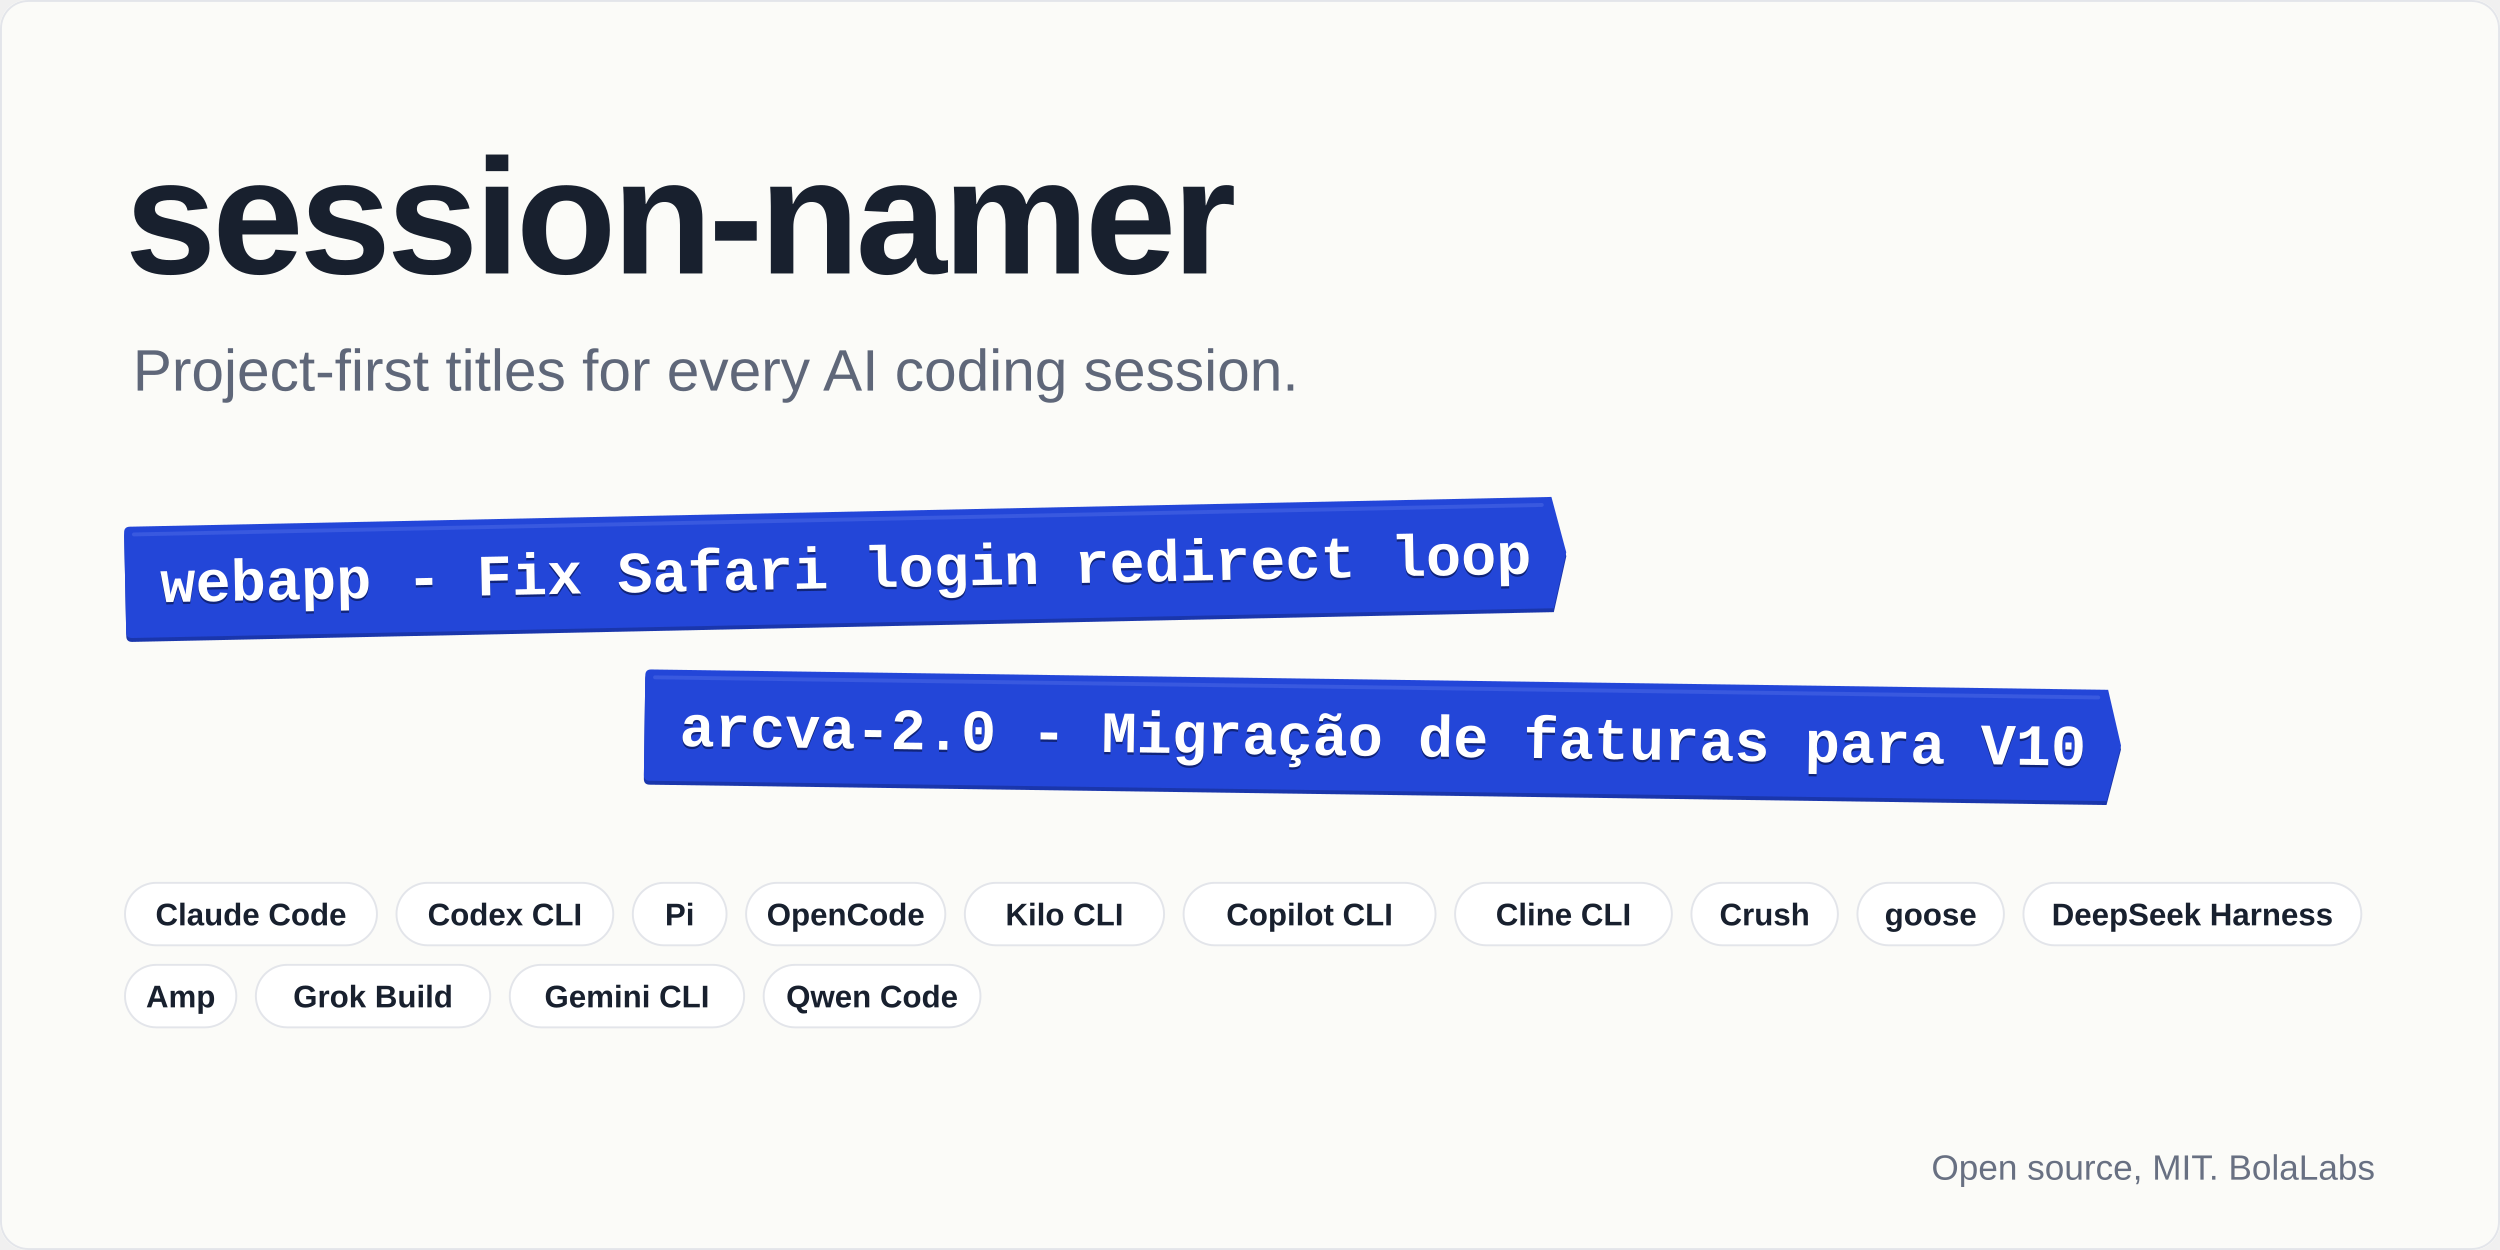
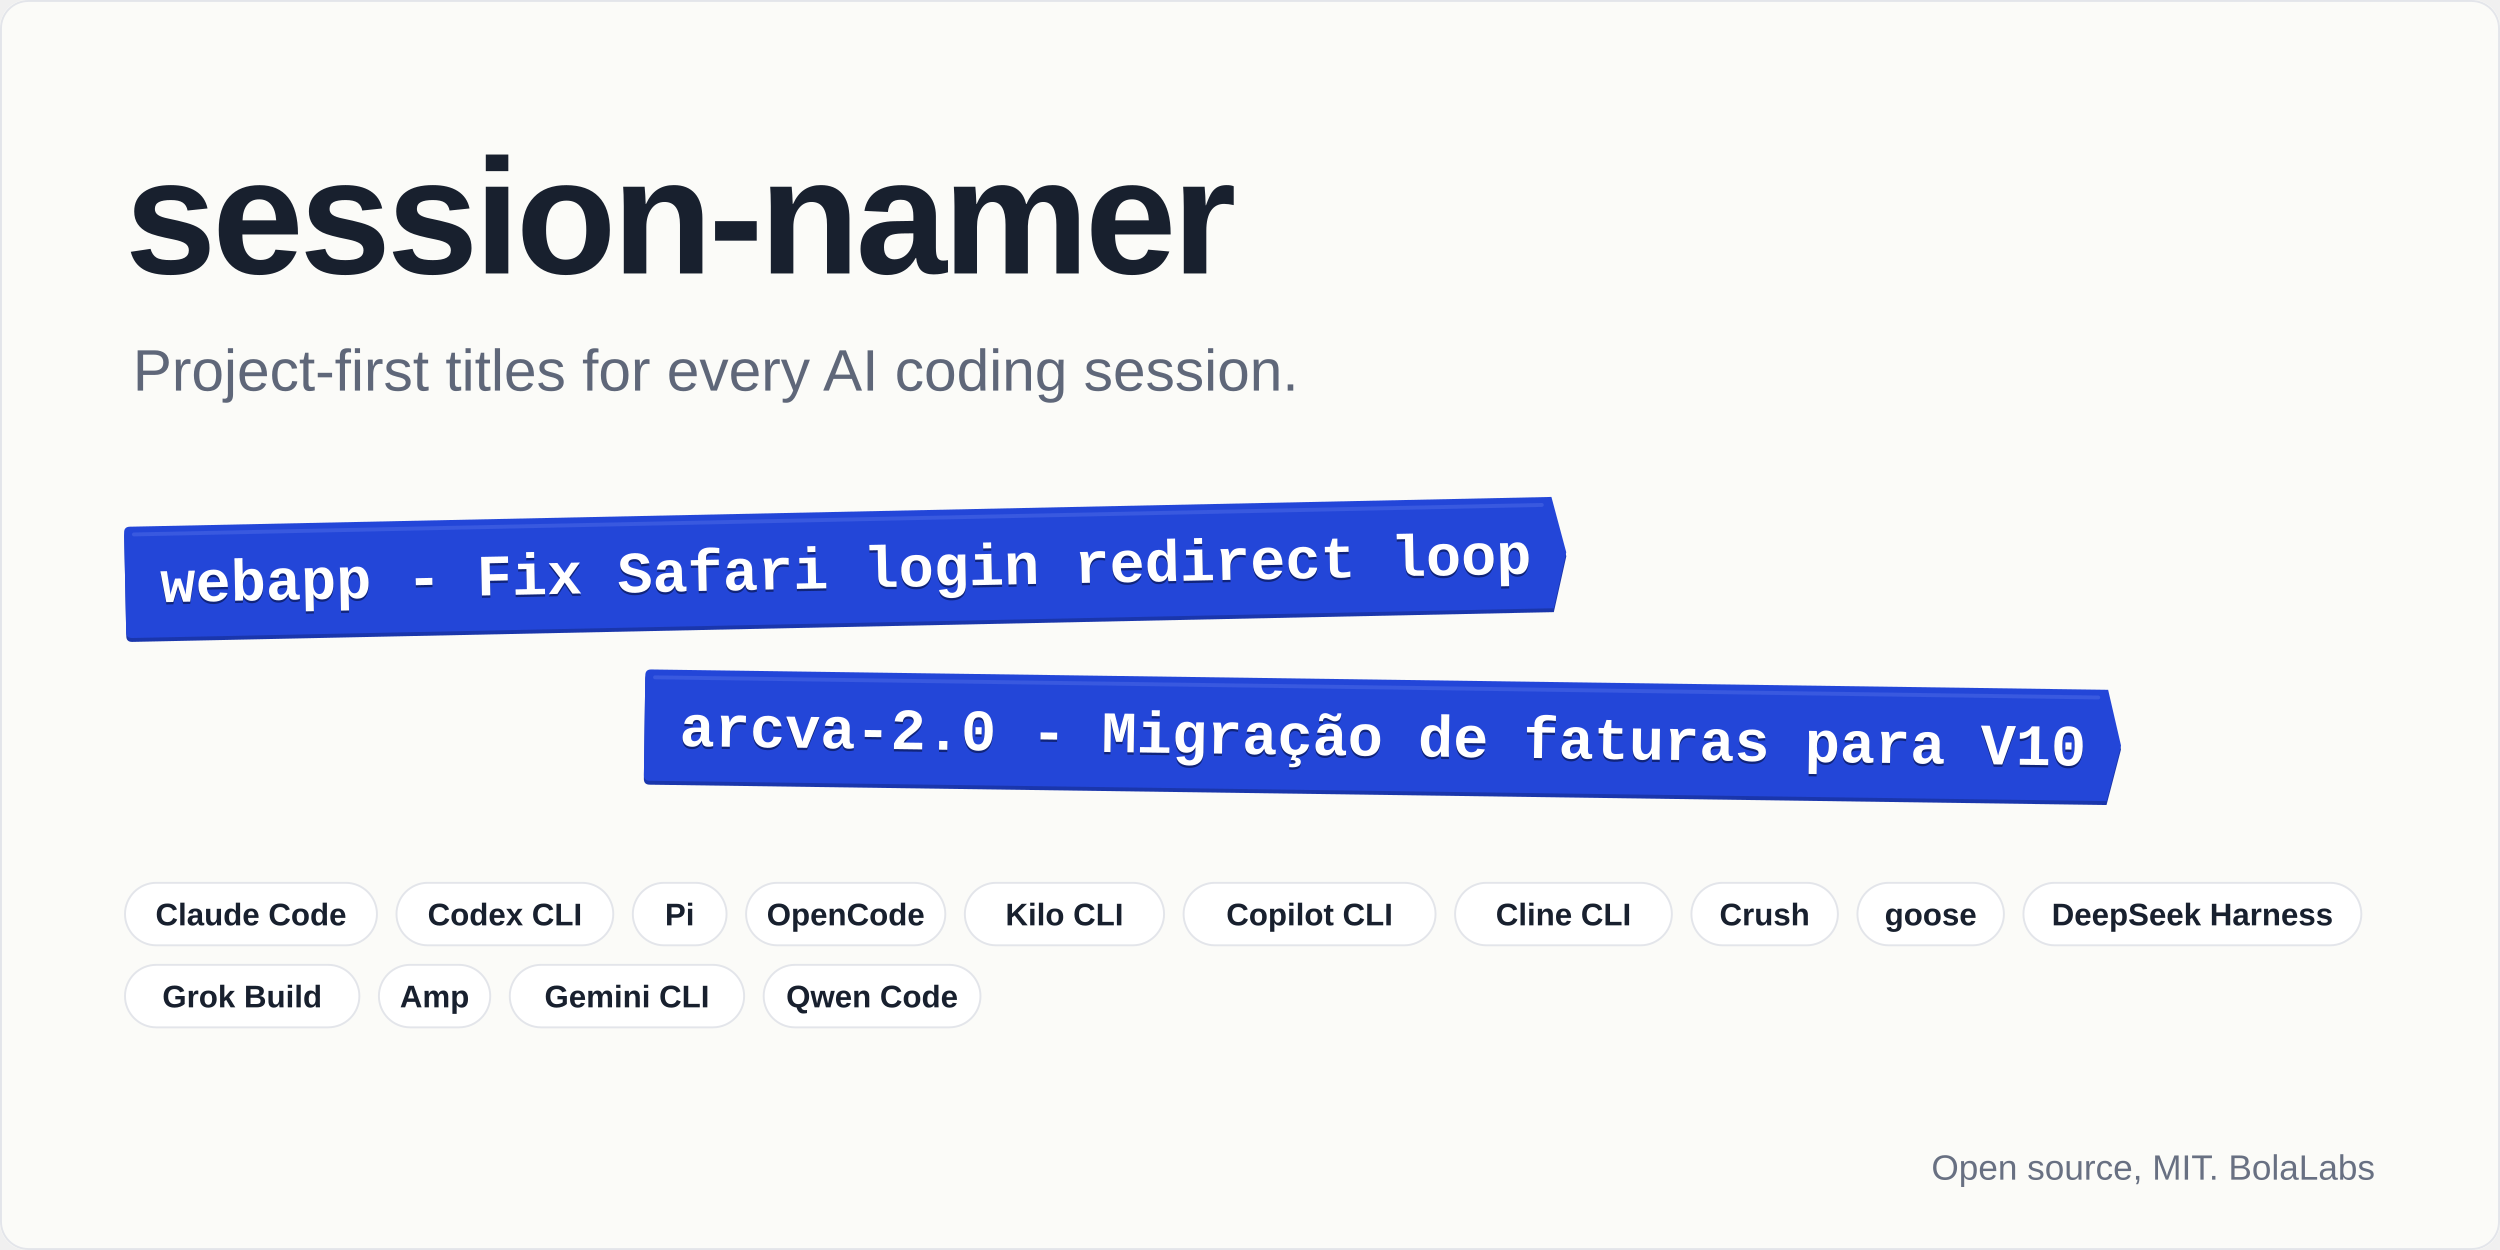
<svg xmlns="http://www.w3.org/2000/svg" width="1280" height="640" viewBox="0 0 1280 640" role="img" aria-label="session-namer social card">
  <rect width="1280" height="640" rx="14" fill="#FBFBF8" />
  <rect x="0.5" y="0.5" width="1279" height="639" rx="14" fill="none" stroke="#E3E5EA" />
  <text x="64" y="140" font-family="-apple-system, BlinkMacSystemFont, 'Segoe UI', 'Helvetica Neue', Arial, sans-serif" font-size="84" font-weight="800" letter-spacing="-2" fill="#18202E">session-namer</text>
  <text x="68" y="200" font-family="-apple-system, BlinkMacSystemFont, 'Segoe UI', 'Helvetica Neue', Arial, sans-serif" font-size="30" fill="#5F6779">Project-first titles for every AI coding session.</text>
  <g transform="rotate(-1.2 433 290.5)">
    <path d="M64,265 Q64,262 67,262 L795,262 L802,290.5 L795,319 L67,319 Q64,319 64,316 Z" fill="#1A36AC" transform="translate(0 2)" />
    <path d="M64,265 Q64,262 67,262 L795,262 L802,290.5 L795,319 L67,319 Q64,319 64,316 Z" fill="#2346D8" />
    <rect x="68" y="265" width="723" height="2" rx="1" fill="#4A68E6" opacity="0.55" />
    <text x="82" y="302.2" font-family="ui-monospace, SFMono-Regular, 'SF Mono', Menlo, Consolas, 'Liberation Mono', monospace" font-size="30" font-weight="700" fill="#10247A" textLength="702" lengthAdjust="spacingAndGlyphs">webapp - Fix Safari login redirect loop</text>
    <text x="82" y="301" font-family="ui-monospace, SFMono-Regular, 'SF Mono', Menlo, Consolas, 'Liberation Mono', monospace" font-size="30" font-weight="700" fill="#FFFFFF" textLength="702" lengthAdjust="spacingAndGlyphs">webapp - Fix Safari login redirect loop</text>
  </g>
  <g transform="rotate(0.8 708 376.5)">
    <path d="M330,351 Q330,348 333,348 L1079,348 L1086,376.5 L1079,405 L333,405 Q330,405 330,402 Z" fill="#1A36AC" transform="translate(0 2)" />
    <path d="M330,351 Q330,348 333,348 L1079,348 L1086,376.5 L1079,405 L333,405 Q330,405 330,402 Z" fill="#2346D8" />
    <rect x="334" y="351" width="741" height="2" rx="1" fill="#4A68E6" opacity="0.55" />
    <text x="348" y="388.2" font-family="ui-monospace, SFMono-Regular, 'SF Mono', Menlo, Consolas, 'Liberation Mono', monospace" font-size="30" font-weight="700" fill="#10247A" textLength="720" lengthAdjust="spacingAndGlyphs">arcva-2.0 - Migração de faturas para V10</text>
    <text x="348" y="387" font-family="ui-monospace, SFMono-Regular, 'SF Mono', Menlo, Consolas, 'Liberation Mono', monospace" font-size="30" font-weight="700" fill="#FFFFFF" textLength="720" lengthAdjust="spacingAndGlyphs">arcva-2.0 - Migração de faturas para V10</text>
  </g>
  <rect x="64" y="452" width="129" height="32" rx="16" fill="#FFFFFF" stroke="#E3E5EA" />
  <text x="128.5" y="473.76" text-anchor="middle" font-family="-apple-system, BlinkMacSystemFont, 'Segoe UI', 'Helvetica Neue', Arial, sans-serif" font-size="16" font-weight="600" fill="#18202E">Claude Code</text>
  <rect x="203" y="452" width="111" height="32" rx="16" fill="#FFFFFF" stroke="#E3E5EA" />
  <text x="258.5" y="473.76" text-anchor="middle" font-family="-apple-system, BlinkMacSystemFont, 'Segoe UI', 'Helvetica Neue', Arial, sans-serif" font-size="16" font-weight="600" fill="#18202E">Codex CLI</text>
  <rect x="324" y="452" width="48" height="32" rx="16" fill="#FFFFFF" stroke="#E3E5EA" />
  <text x="348" y="473.76" text-anchor="middle" font-family="-apple-system, BlinkMacSystemFont, 'Segoe UI', 'Helvetica Neue', Arial, sans-serif" font-size="16" font-weight="600" fill="#18202E">Pi</text>
  <rect x="382" y="452" width="102" height="32" rx="16" fill="#FFFFFF" stroke="#E3E5EA" />
  <text x="433" y="473.76" text-anchor="middle" font-family="-apple-system, BlinkMacSystemFont, 'Segoe UI', 'Helvetica Neue', Arial, sans-serif" font-size="16" font-weight="600" fill="#18202E">OpenCode</text>
  <rect x="494" y="452" width="102" height="32" rx="16" fill="#FFFFFF" stroke="#E3E5EA" />
  <text x="545" y="473.76" text-anchor="middle" font-family="-apple-system, BlinkMacSystemFont, 'Segoe UI', 'Helvetica Neue', Arial, sans-serif" font-size="16" font-weight="600" fill="#18202E">Kilo CLI</text>
  <rect x="606" y="452" width="129" height="32" rx="16" fill="#FFFFFF" stroke="#E3E5EA" />
  <text x="670.5" y="473.76" text-anchor="middle" font-family="-apple-system, BlinkMacSystemFont, 'Segoe UI', 'Helvetica Neue', Arial, sans-serif" font-size="16" font-weight="600" fill="#18202E">Copilot CLI</text>
  <rect x="745" y="452" width="111" height="32" rx="16" fill="#FFFFFF" stroke="#E3E5EA" />
  <text x="800.5" y="473.76" text-anchor="middle" font-family="-apple-system, BlinkMacSystemFont, 'Segoe UI', 'Helvetica Neue', Arial, sans-serif" font-size="16" font-weight="600" fill="#18202E">Cline CLI</text>
  <rect x="866" y="452" width="75" height="32" rx="16" fill="#FFFFFF" stroke="#E3E5EA" />
  <text x="903.5" y="473.76" text-anchor="middle" font-family="-apple-system, BlinkMacSystemFont, 'Segoe UI', 'Helvetica Neue', Arial, sans-serif" font-size="16" font-weight="600" fill="#18202E">Crush</text>
  <rect x="951" y="452" width="75" height="32" rx="16" fill="#FFFFFF" stroke="#E3E5EA" />
  <text x="988.5" y="473.76" text-anchor="middle" font-family="-apple-system, BlinkMacSystemFont, 'Segoe UI', 'Helvetica Neue', Arial, sans-serif" font-size="16" font-weight="600" fill="#18202E">goose</text>
  <rect x="1036" y="452" width="173" height="32" rx="16" fill="#FFFFFF" stroke="#E3E5EA" />
  <text x="1122.5" y="473.76" text-anchor="middle" font-family="-apple-system, BlinkMacSystemFont, 'Segoe UI', 'Helvetica Neue', Arial, sans-serif" font-size="16" font-weight="600" fill="#18202E">DeepSeek Harness</text>
-   <rect x="64" y="494" width="57" height="32" rx="16" fill="#FFFFFF" stroke="#E3E5EA" />
-   <text x="92.5" y="515.76" text-anchor="middle" font-family="-apple-system, BlinkMacSystemFont, 'Segoe UI', 'Helvetica Neue', Arial, sans-serif" font-size="16" font-weight="600" fill="#18202E">Amp</text>
-   <rect x="131" y="494" width="120" height="32" rx="16" fill="#FFFFFF" stroke="#E3E5EA" />
-   <text x="191" y="515.76" text-anchor="middle" font-family="-apple-system, BlinkMacSystemFont, 'Segoe UI', 'Helvetica Neue', Arial, sans-serif" font-size="16" font-weight="600" fill="#18202E">Grok Build</text>
+   <rect x="64" y="494" width="120" height="32" rx="16" fill="#FFFFFF" stroke="#E3E5EA" />
+   <text x="124" y="515.76" text-anchor="middle" font-family="-apple-system, BlinkMacSystemFont, 'Segoe UI', 'Helvetica Neue', Arial, sans-serif" font-size="16" font-weight="600" fill="#18202E">Grok Build</text>
+   <rect x="194" y="494" width="57" height="32" rx="16" fill="#FFFFFF" stroke="#E3E5EA" />
+   <text x="222.5" y="515.76" text-anchor="middle" font-family="-apple-system, BlinkMacSystemFont, 'Segoe UI', 'Helvetica Neue', Arial, sans-serif" font-size="16" font-weight="600" fill="#18202E">Amp</text>
  <rect x="261" y="494" width="120" height="32" rx="16" fill="#FFFFFF" stroke="#E3E5EA" />
  <text x="321" y="515.76" text-anchor="middle" font-family="-apple-system, BlinkMacSystemFont, 'Segoe UI', 'Helvetica Neue', Arial, sans-serif" font-size="16" font-weight="600" fill="#18202E">Gemini CLI</text>
  <rect x="391" y="494" width="111" height="32" rx="16" fill="#FFFFFF" stroke="#E3E5EA" />
  <text x="446.5" y="515.76" text-anchor="middle" font-family="-apple-system, BlinkMacSystemFont, 'Segoe UI', 'Helvetica Neue', Arial, sans-serif" font-size="16" font-weight="600" fill="#18202E">Qwen Code</text>
  <text x="1216" y="604" text-anchor="end" font-family="-apple-system, BlinkMacSystemFont, 'Segoe UI', 'Helvetica Neue', Arial, sans-serif" font-size="18" fill="#687082">Open source, MIT. BolaLabs</text>
</svg>
